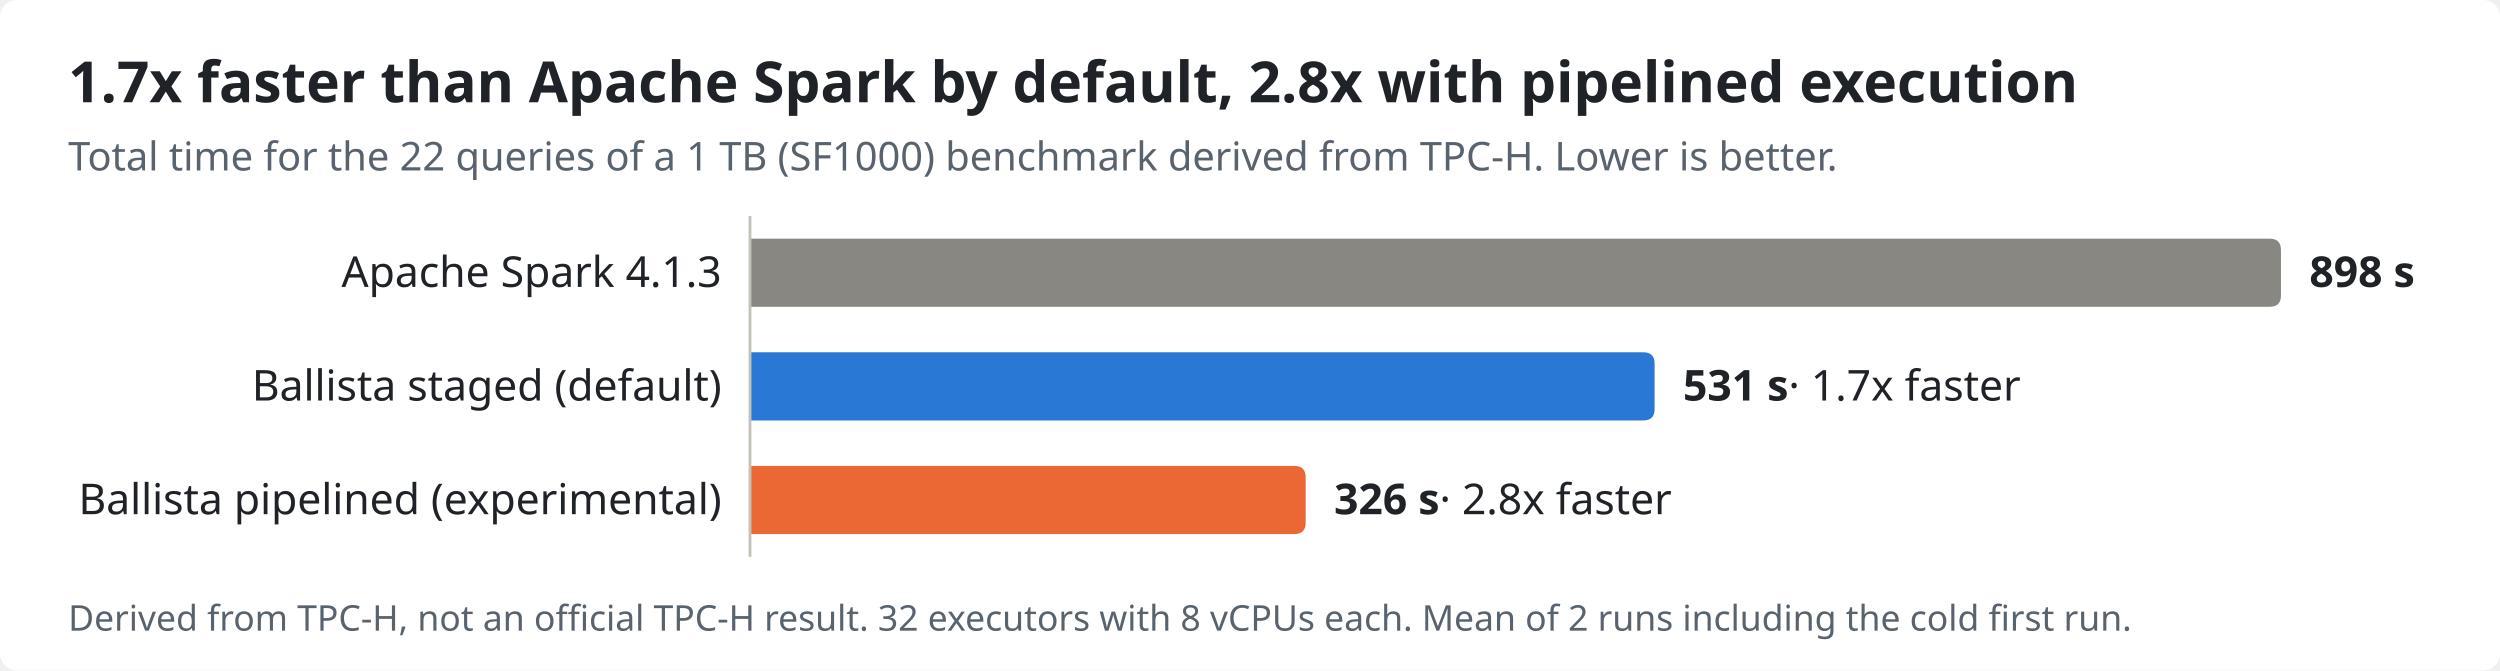
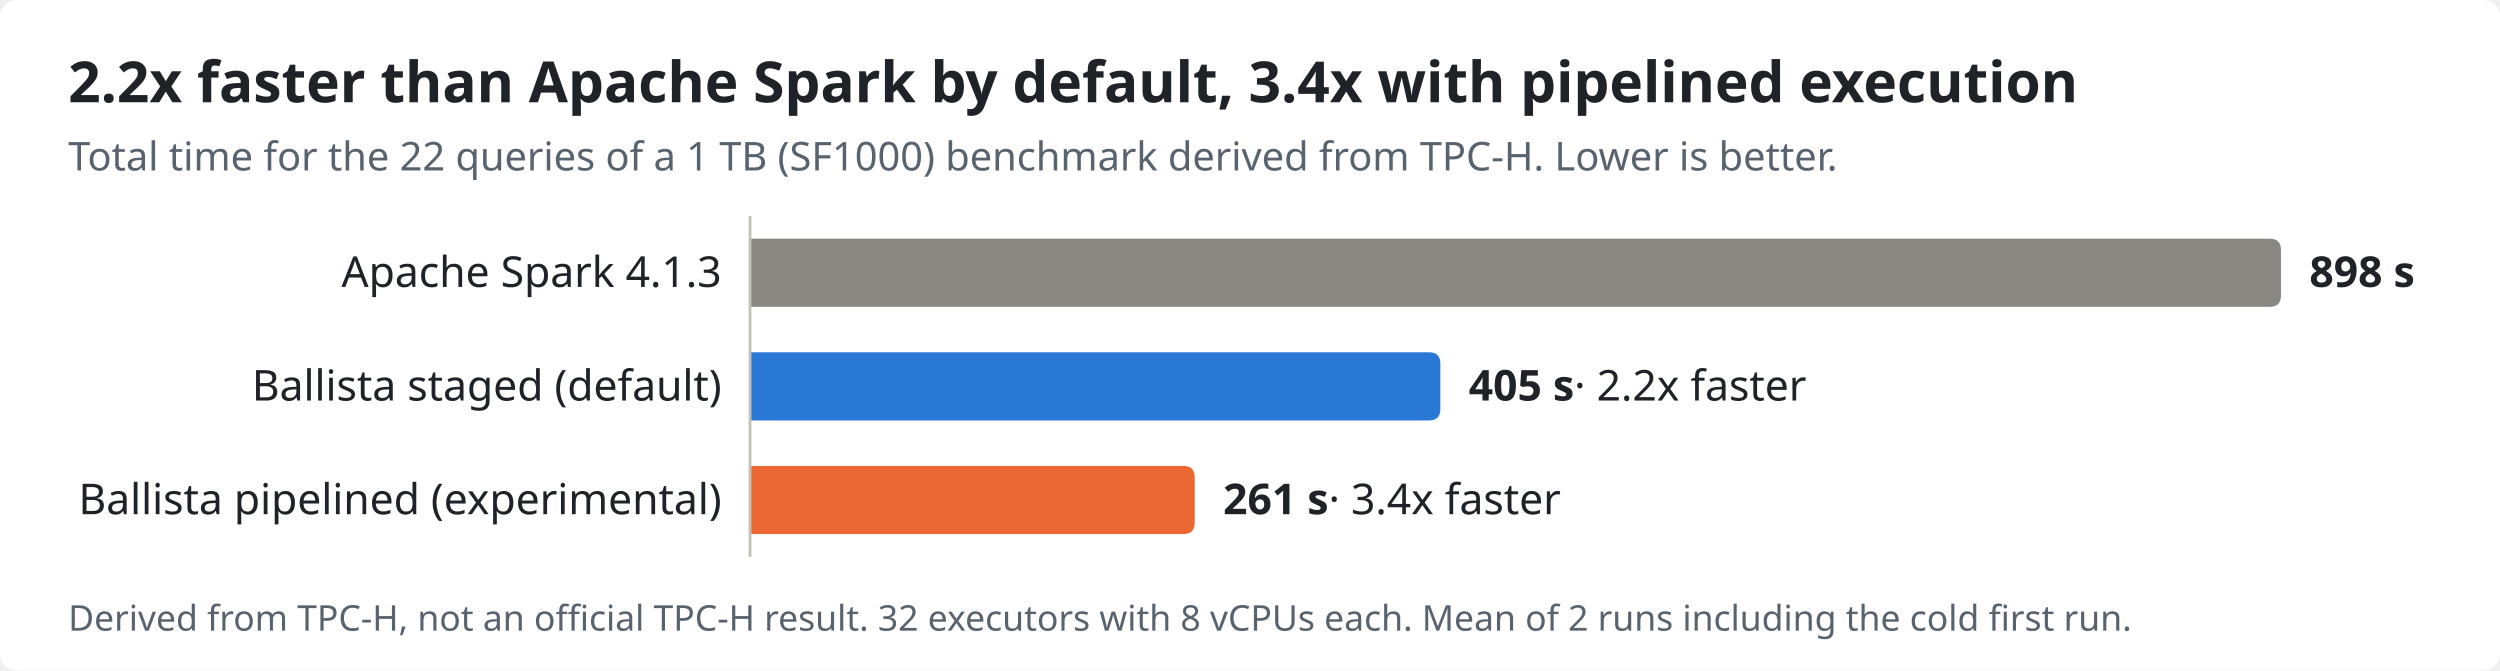
- <svg xmlns="http://www.w3.org/2000/svg" viewBox="0 0 880 236" width="880" height="236" role="img" aria-label="Bar chart of total time for the 22 queries. Apache Spark 4.1.3 takes 898 seconds. Ballista staged (default) takes 531 seconds, 1.7x faster. Ballista pipelined (experimental) takes 326 seconds, 2.8x faster.">
+ <svg xmlns="http://www.w3.org/2000/svg" viewBox="0 0 880 236" width="880" height="236" role="img" aria-label="Bar chart of total time for the 22 queries. Apache Spark 4.1.3 takes 898 seconds. Ballista staged (default) takes 405 seconds, 2.2x faster. Ballista pipelined (experimental) takes 261 seconds, 3.4x faster.">
  <style>
    text { font-family: -apple-system, BlinkMacSystemFont, "Segoe UI", "Noto Sans", Helvetica, Arial, sans-serif; fill: #1f2328; }
    .bg { fill: #ffffff; }
    .title { font-size: 20px; font-weight: 600; }
    .sub { font-size: 14px; fill: #59636e; }
    .label { font-size: 15px; }
    .value { font-size: 15px; font-weight: 600; }
    .delta { font-weight: 400; }
    .note { font-size: 12.5px; fill: #59636e; }
    .axis { stroke: #c3c2b7; stroke-width: 1; }
    .spark { fill: #898781; }
    .staged { fill: #2a78d6; }
    .pipelined { fill: #eb6834; }
    @media (prefers-color-scheme: dark) {
      text { fill: #e6edf3; }
      .bg { fill: #0d1117; }
      .sub, .note { fill: #9198a1; }
      .axis { stroke: #3d444d; }
      .staged { fill: #3987e5; }
      .pipelined { fill: #d95926; }
    }
  </style>
  <rect class="bg" width="880" height="236" rx="6" />
-   <text class="title" x="24" y="36">1.7x faster than Apache Spark by default, 2.8x with pipelined execution</text>
+   <text class="title" x="24" y="36">2.2x faster than Apache Spark by default, 3.4x with pipelined execution</text>
  <text class="sub" x="24" y="60">Total time for the 22 queries of a 1 TB (SF1000) benchmark derived from TPC-H. Lower is better.</text>
  <path class="spark" d="M264 84H798.9Q802.9 84 802.9 88V104Q802.9 108 798.9 108H264Z" />
-   <path class="staged" d="M264 124H578.42Q582.42 124 582.42 128V144Q582.42 148 578.42 148H264Z" />
-   <path class="pipelined" d="M264 164H455.6Q459.6 164 459.6 168V184Q459.6 188 455.6 188H264Z" />
+   <path class="staged" d="M264 124H503Q507 124 507 128V144Q507 148 503 148H264Z" />
+   <path class="pipelined" d="M264 164H416.54Q420.54 164 420.54 168V184Q420.54 188 416.54 188H264Z" />
  <line class="axis" x1="264" y1="76" x2="264" y2="196" />
  <text class="label" x="254" y="101" text-anchor="end">Apache Spark 4.1.3</text>
  <text class="label" x="254" y="141" text-anchor="end">Ballista staged (default)</text>
  <text class="label" x="254" y="181" text-anchor="end">Ballista pipelined (experimental)</text>
  <text class="value" x="812.9" y="101">898 s</text>
-   <text class="value" x="592.42" y="141">531 s<tspan class="delta"> · 1.7x faster</tspan>
+   <text class="value" x="517" y="141">405 s<tspan class="delta"> · 2.2x faster</tspan>
  </text>
-   <text class="value" x="469.6" y="181">326 s<tspan class="delta"> · 2.8x faster</tspan>
+   <text class="value" x="430.54" y="181">261 s<tspan class="delta"> · 3.4x faster</tspan>
  </text>
  <text class="note" x="24" y="222">Derived from TPC-H, not an official TPC-H result. 32 executors with 8 vCPUs each. Mean of 2 runs including the cold first run.</text>
</svg>
